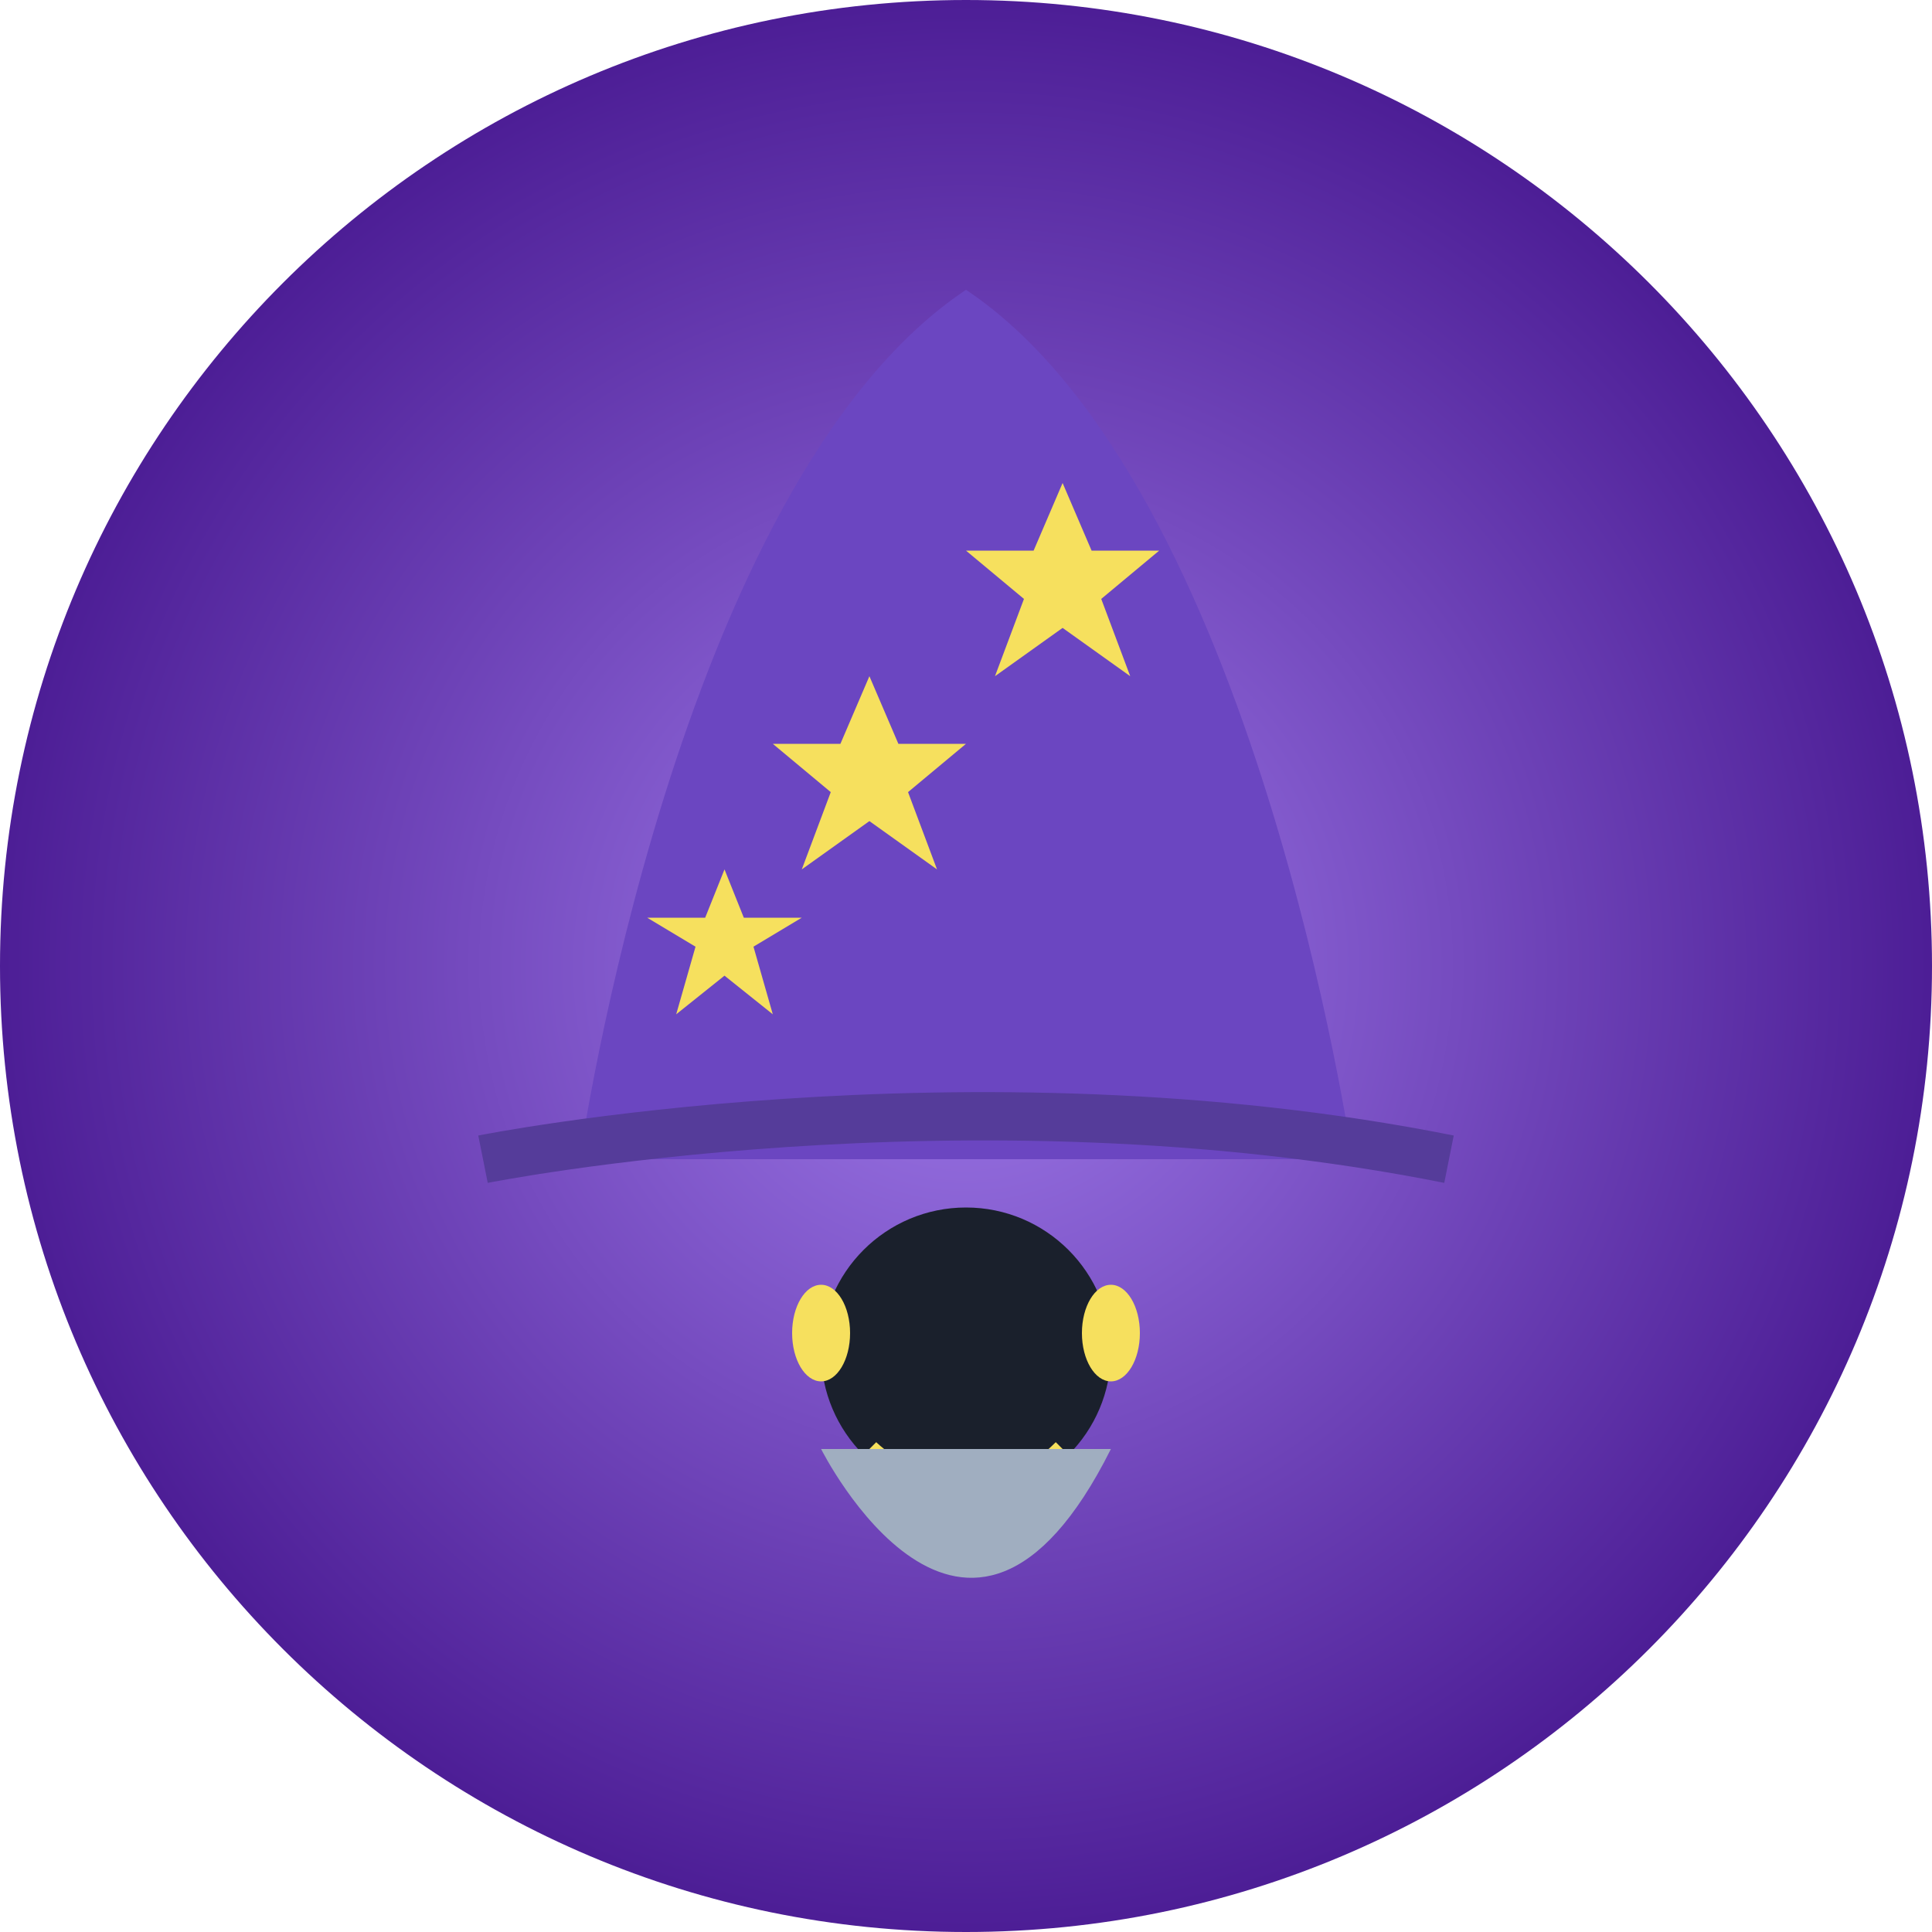
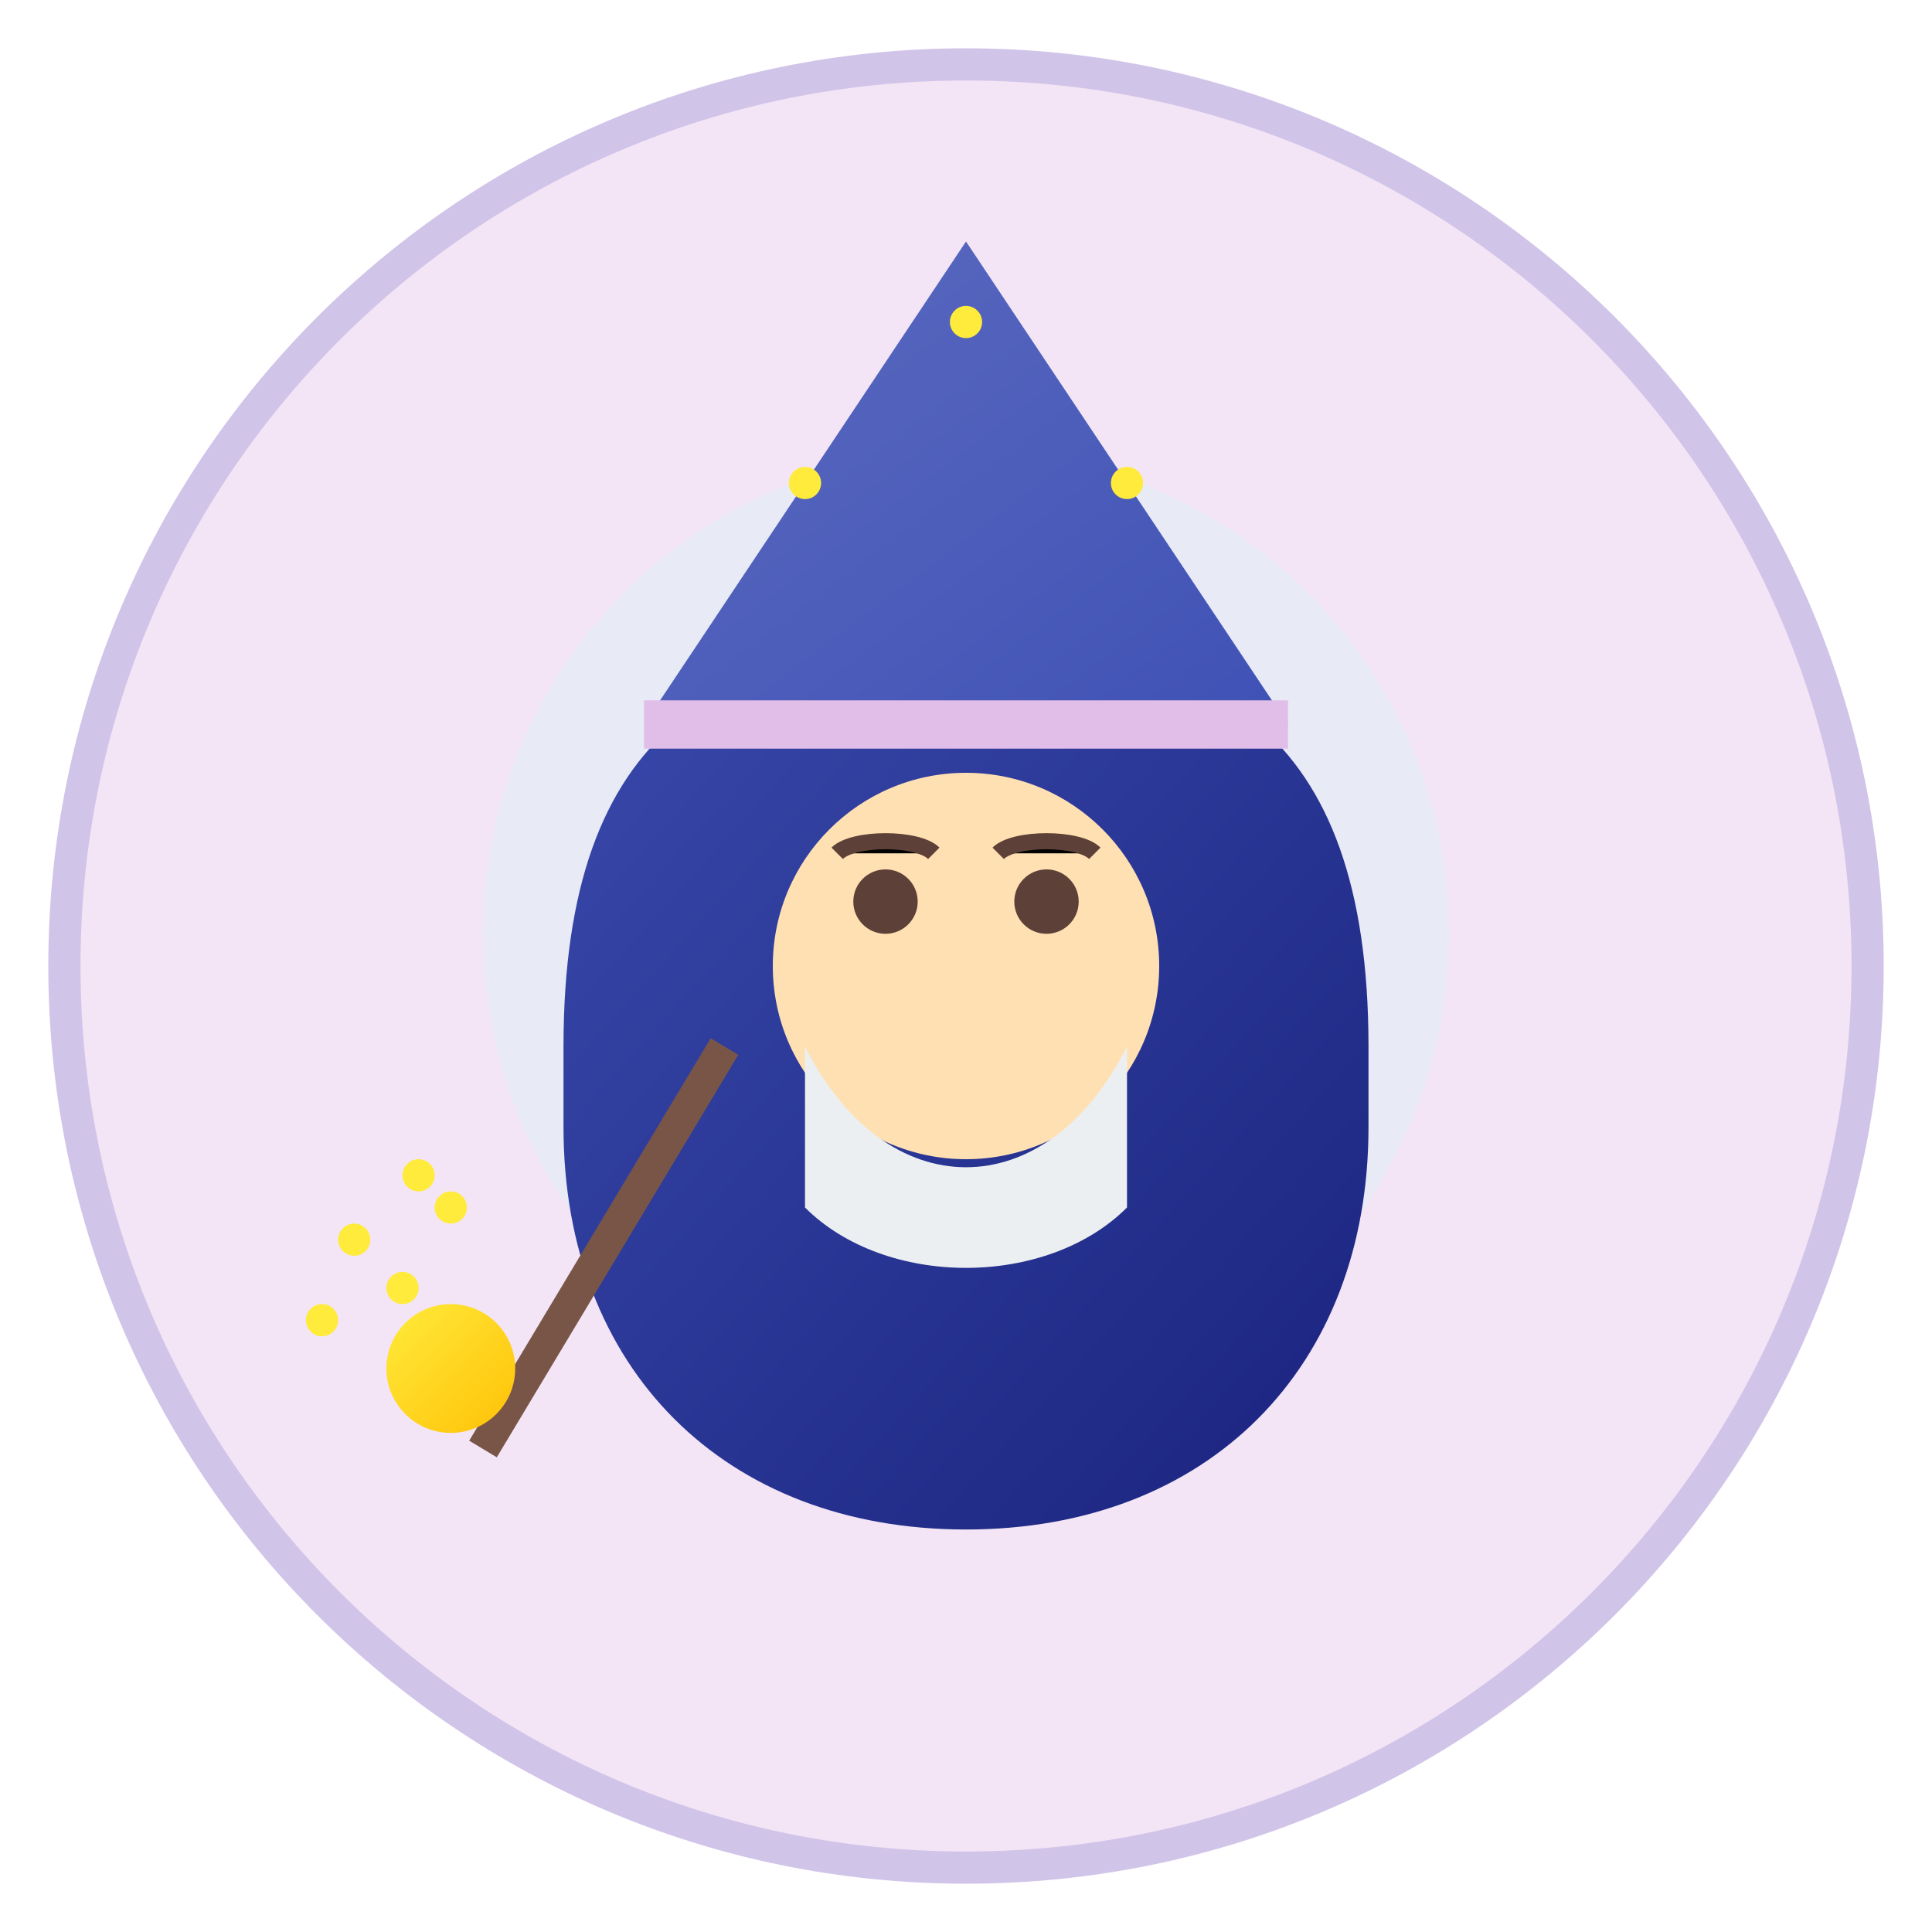
- <svg xmlns="http://www.w3.org/2000/svg" width="200" height="200" viewBox="0 0 200 200" fill="none">
-   <circle cx="100" cy="100" r="100" fill="url(#paint0_radial)" />
-   <path d="M60 120C60 120 70 50 100 30C130 50 140 120 140 120H60Z" fill="#6B46C1" />
-   <path d="M50 120C50 120 100 110 150 120" stroke="#553C9A" stroke-width="5" />
-   <path d="M90 70L93 77L100 77L94 82L97 90L90 85L83 90L86 82L80 77L87 77L90 70Z" fill="#F6E05E" />
-   <path d="M110 50L113 57L120 57L114 62L117 70L110 65L103 70L106 62L100 57L107 57L110 50Z" fill="#F6E05E" />
-   <path d="M75 90L77 95L83 95L78 98L80 105L75 101L70 105L72 98L67 95L73 95L75 90Z" fill="#F6E05E" />
-   <circle cx="100" cy="140" r="15" fill="#1A202C" />
-   <ellipse cx="85" cy="138" rx="3" ry="5" fill="#F6E05E" />
-   <ellipse cx="115" cy="138" rx="3" ry="5" fill="#F6E05E" />
-   <path d="M90 150C90 150 100 160 110 150" stroke="#F6E05E" stroke-width="2" />
-   <path d="M85 150C85 150 100 180 115 150" fill="#A0AEC0" />
+ <svg xmlns="http://www.w3.org/2000/svg" width="120" height="120" viewBox="0 0 120 120">
  <defs>
-     <radialGradient id="paint0_radial" cx="0" cy="0" r="1" gradientUnits="userSpaceOnUse" gradientTransform="translate(100 100) rotate(90) scale(100)">
-       <stop stop-color="#9F7AEA" />
-       <stop offset="1" stop-color="#4C1D95" />
-     </radialGradient>
+     <linearGradient id="wizardRobeGradient" x1="0%" y1="0%" x2="100%" y2="100%">
+       <stop offset="0%" stop-color="#3949AB" />
+       <stop offset="100%" stop-color="#1A237E" />
+     </linearGradient>
+     <linearGradient id="wizardHatGradient" x1="0%" y1="0%" x2="100%" y2="100%">
+       <stop offset="0%" stop-color="#5C6BC0" />
+       <stop offset="100%" stop-color="#3F51B5" />
+     </linearGradient>
+     <linearGradient id="starGradient" x1="0%" y1="0%" x2="100%" y2="100%">
+       <stop offset="0%" stop-color="#FFEB3B" />
+       <stop offset="100%" stop-color="#FFC107" />
+     </linearGradient>
  </defs>
+   <circle cx="60" cy="60" r="56" fill="#F3E5F5" stroke="#D1C4E9" stroke-width="2" />
+   <circle cx="60" cy="58" r="30" fill="#E8EAF6" />
+   <path d="M35 65C35 45 45 40 60 40C75 40 85 45 85 65V70C85 85 75 95 60 95C45 95 35 85 35 70V65Z" fill="url(#wizardRobeGradient)" />
+   <circle cx="60" cy="60" r="12" fill="#FFE0B2" />
+   <path d="M40 45L60 15L80 45H40Z" fill="url(#wizardHatGradient)" />
+   <path d="M40 45H80" stroke="#E1BEE7" stroke-width="3" />
+   <path d="M50 65C55 75 65 75 70 65V75C65 80 55 80 50 75V65Z" fill="#ECEFF1" />
+   <circle cx="55" cy="56" r="2" fill="#5D4037" />
+   <circle cx="65" cy="56" r="2" fill="#5D4037" />
+   <path d="M52 53C53 52 57 52 58 53" stroke="#5D4037" stroke-width="1" />
+   <path d="M62 53C63 52 67 52 68 53" stroke="#5D4037" stroke-width="1" />
+   <line x1="30" y1="90" x2="45" y2="65" stroke="#795548" stroke-width="2" />
+   <circle cx="28" cy="85" r="4" fill="url(#starGradient)" />
+   <circle cx="25" cy="80" r="1" fill="#FFEB3B" />
+   <circle cx="28" cy="75" r="1" fill="#FFEB3B" />
+   <circle cx="22" cy="77" r="1" fill="#FFEB3B" />
+   <circle cx="26" cy="73" r="1" fill="#FFEB3B" />
+   <circle cx="20" cy="82" r="1" fill="#FFEB3B" />
+   <circle cx="50" cy="30" r="1" fill="#FFEB3B" />
+   <circle cx="60" cy="20" r="1" fill="#FFEB3B" />
+   <circle cx="70" cy="30" r="1" fill="#FFEB3B" />
</svg>
